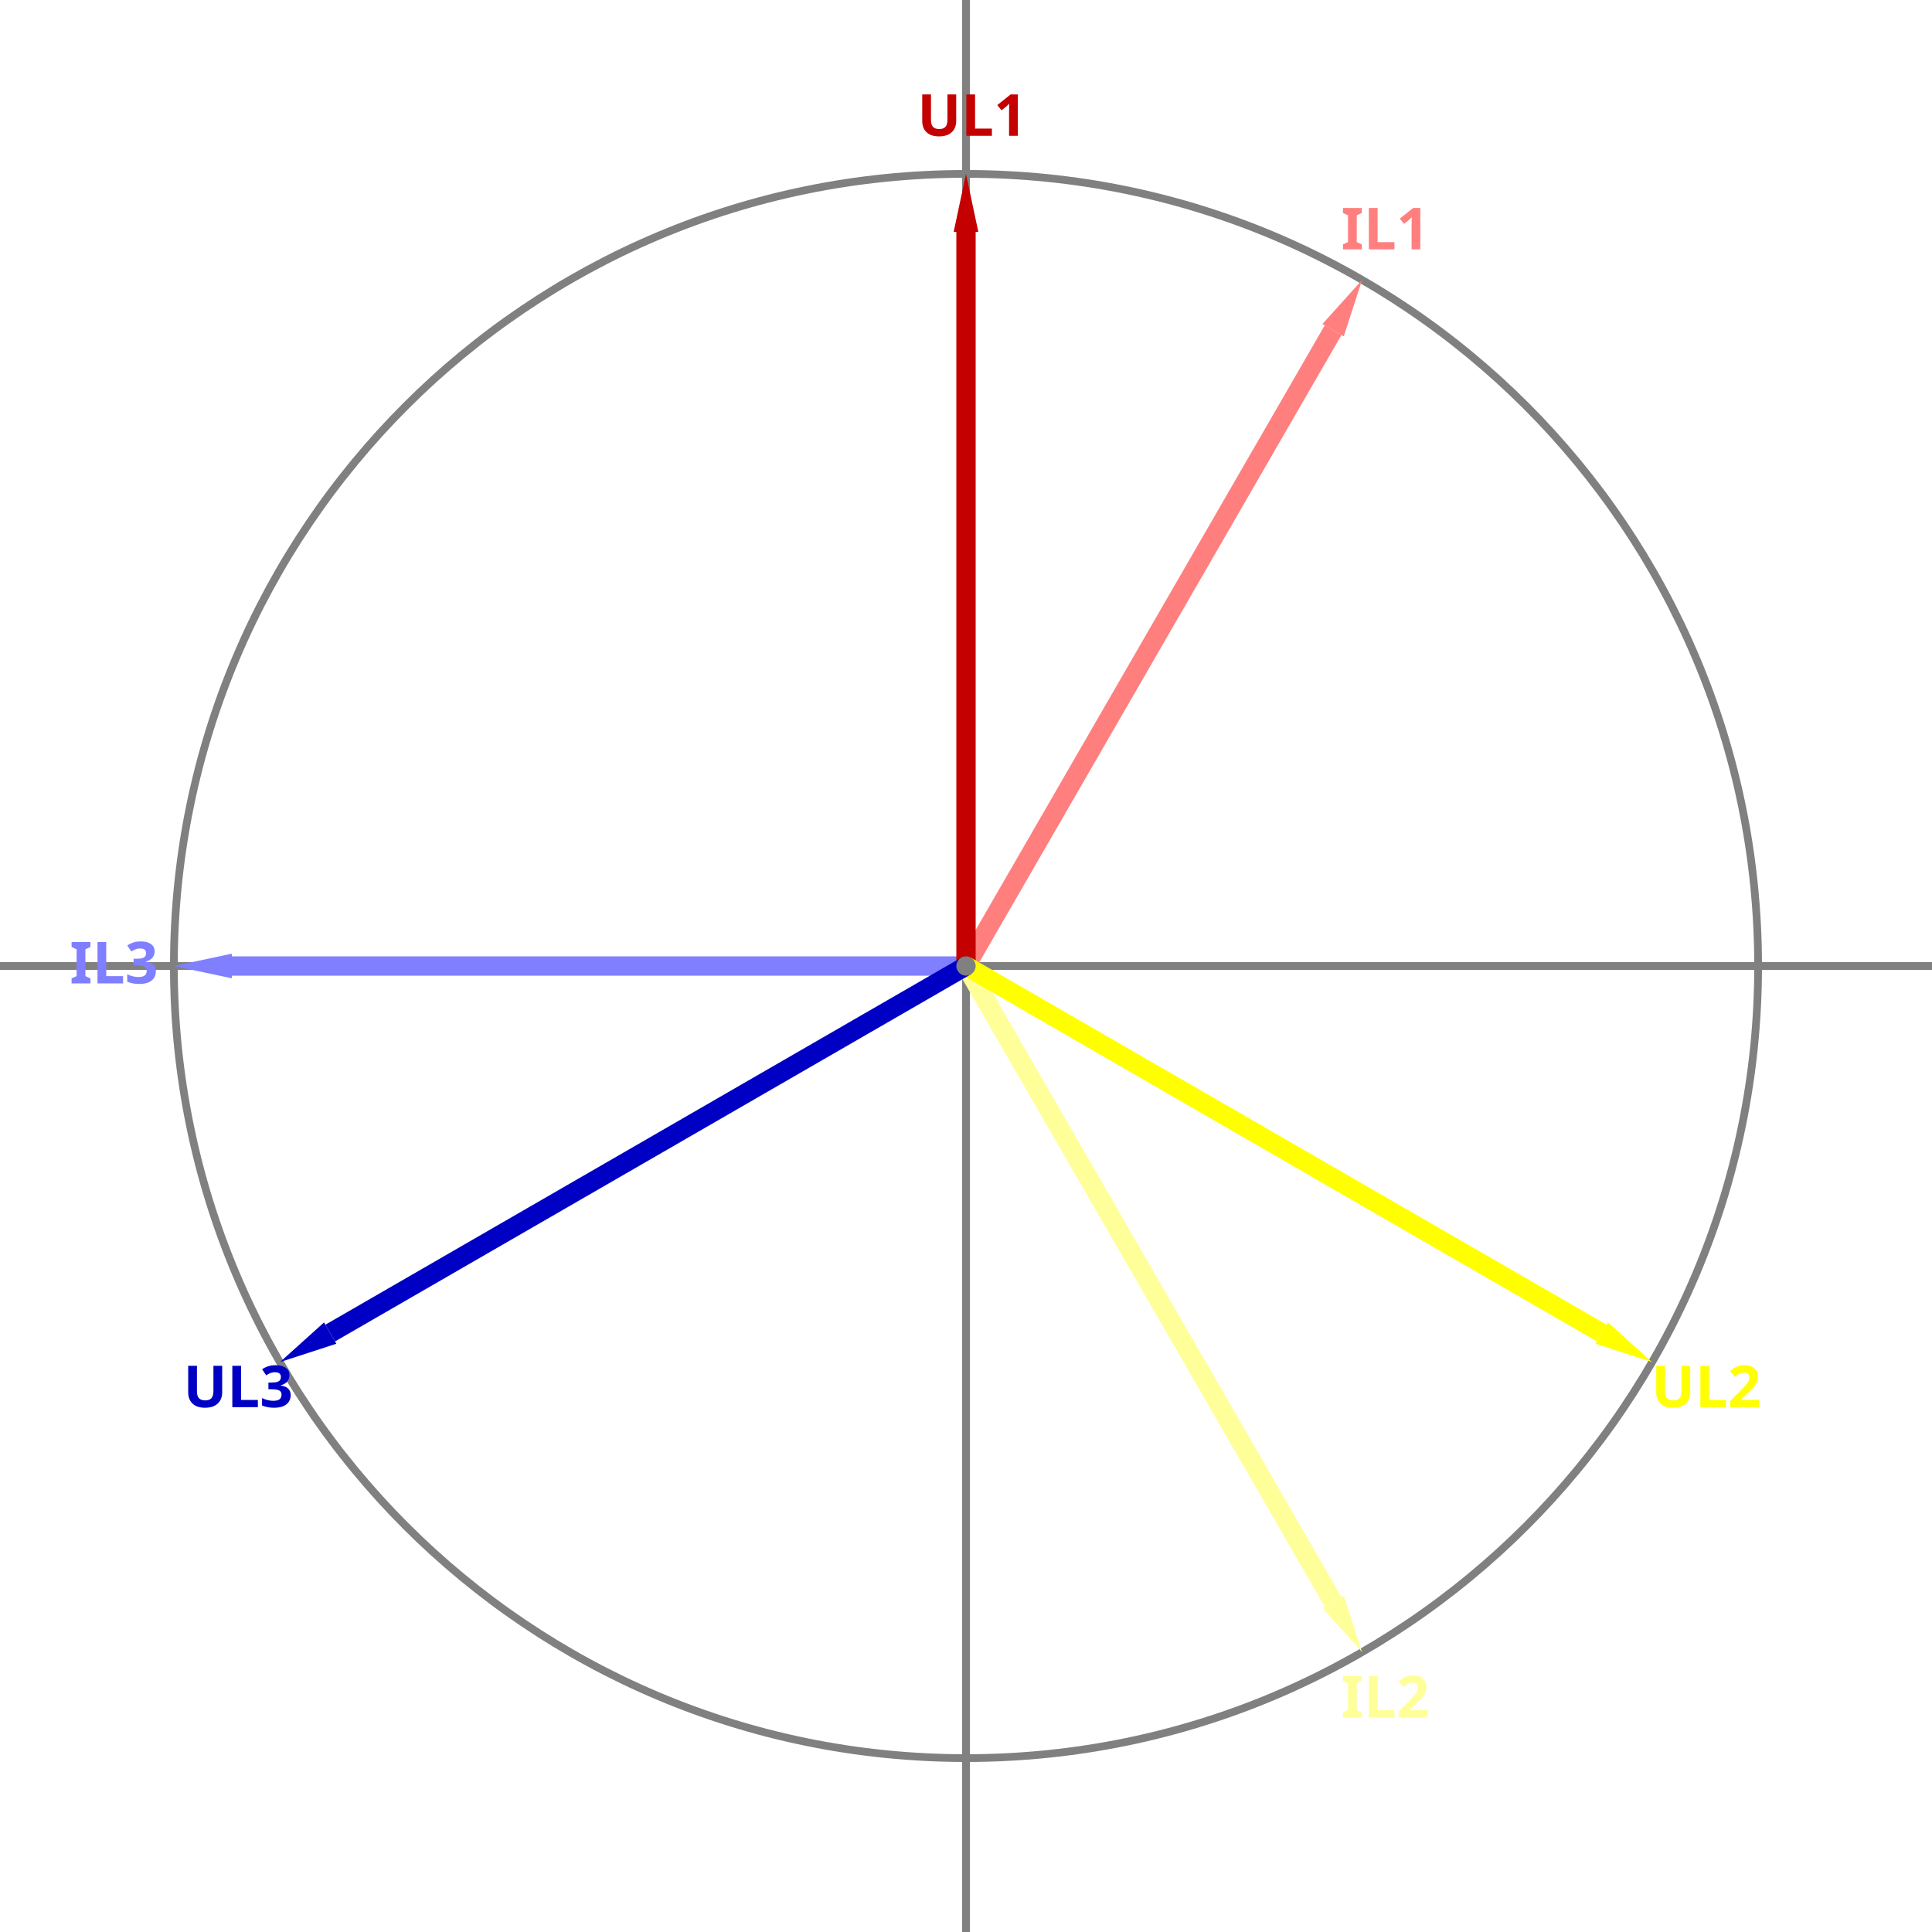
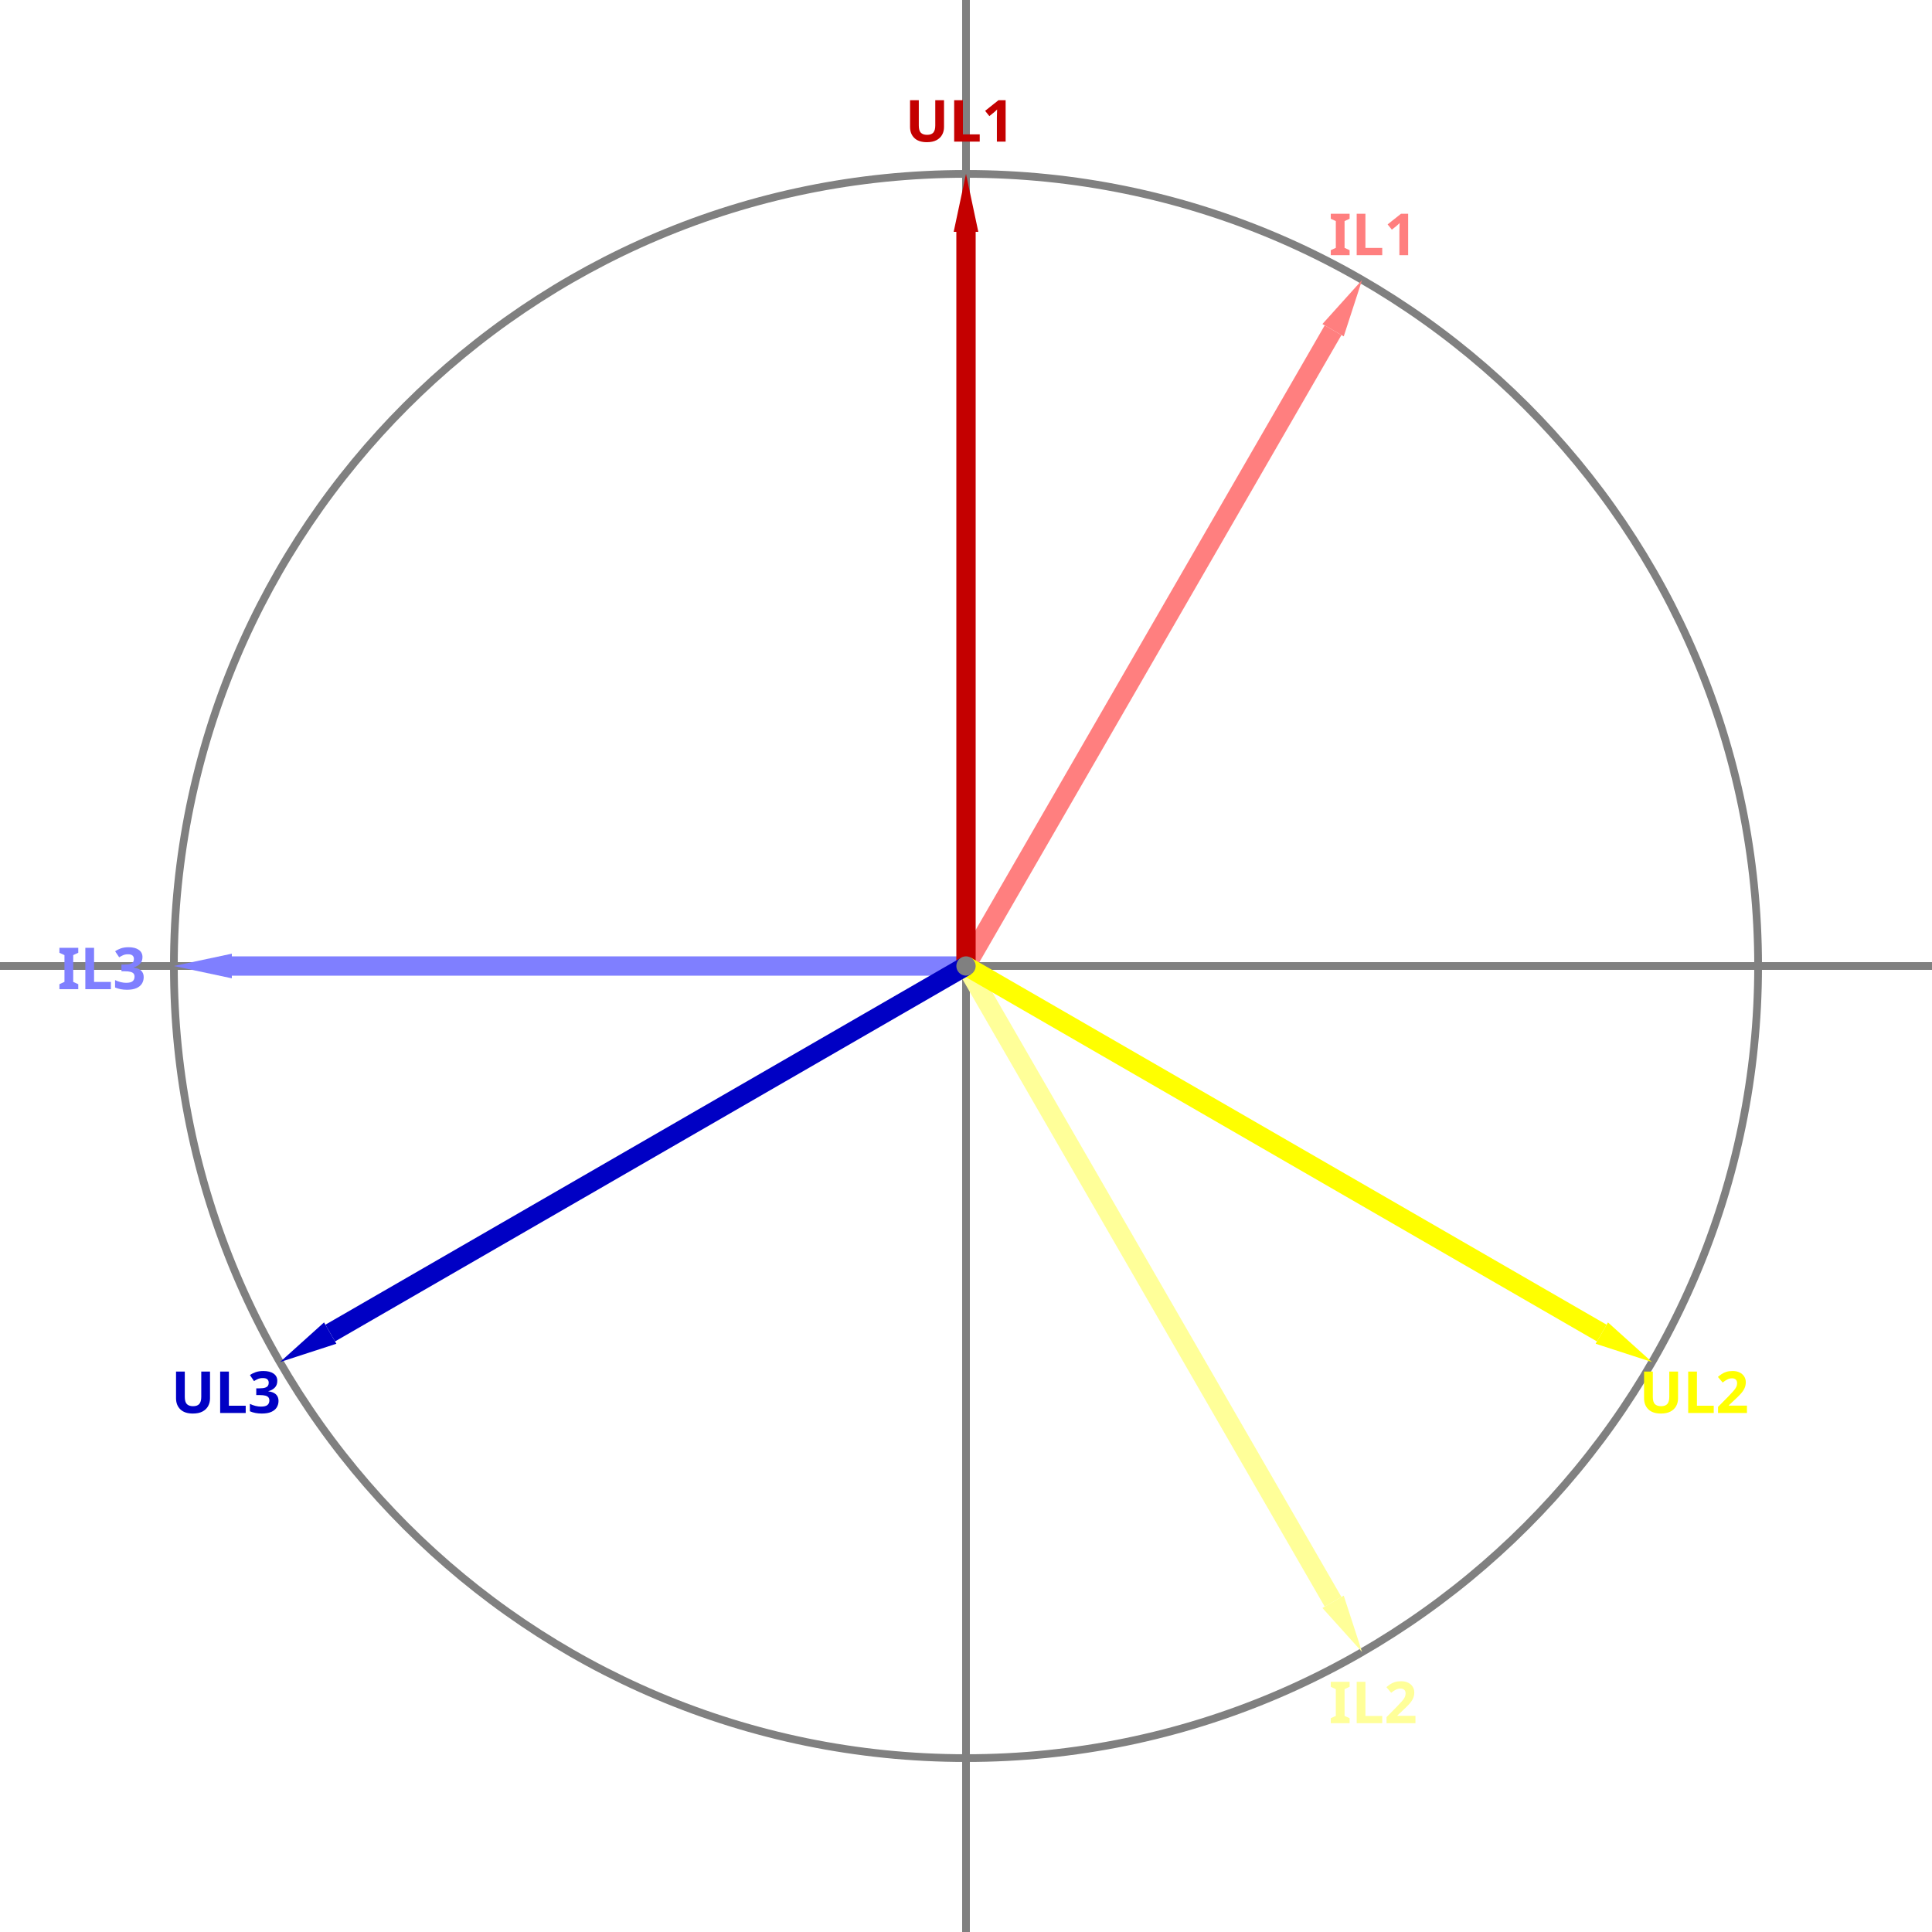
<svg xmlns="http://www.w3.org/2000/svg" width="705.556mm" height="705.556mm" viewBox="0 0 2000 2000" version="1.2" baseProfile="tiny">
  <defs>
</defs>
  <g fill="none" stroke="black" stroke-width="1" fill-rule="evenodd" stroke-linecap="square" stroke-linejoin="bevel">
    <g fill="none" stroke="#808080" stroke-opacity="1" stroke-width="8" stroke-linecap="square" stroke-linejoin="bevel" transform="matrix(1,0,0,1,0,0)" font-family="Sans" font-size="60" font-weight="570" font-style="normal">
      <polyline fill="none" vector-effect="none" points="0,1000 2000,1000 " />
      <polyline fill="none" vector-effect="none" points="1000,0 1000,2000 " />
      <path vector-effect="none" fill-rule="evenodd" d="M1820,1000 C1820,547.127 1452.87,180 1000,180 C547.127,180 180,547.127 180,1000 C180,1452.87 547.127,1820 1000,1820 C1452.87,1820 1820,1452.87 1820,1000 " />
    </g>
    <g fill="none" stroke="#ff7f7f" stroke-opacity="1" stroke-width="20" stroke-linecap="square" stroke-linejoin="bevel" transform="matrix(1,0,0,1,0,0)" font-family="Sans" font-size="60" font-weight="570" font-style="normal">
      <polyline fill="none" vector-effect="none" points="1005,991.34 1375,350.481 " />
    </g>
    <g fill="none" stroke="none" transform="matrix(1,0,0,1,0,0)" font-family="Sans" font-size="60" font-weight="570" font-style="normal">
      <path vector-effect="none" fill-rule="evenodd" d="M1410,289.859 L1391.04,348.197 L1368.96,335.444 L1410,289.859" />
    </g>
    <g fill="#ff7f7f" fill-opacity="1" stroke="none" transform="matrix(1,0,0,1,0,0)" font-family="Sans" font-size="60" font-weight="570" font-style="normal">
      <path vector-effect="none" fill-rule="evenodd" d="M1410,289.859 L1391.04,348.197 L1368.96,335.444" />
    </g>
    <g fill="none" stroke="#ffff99" stroke-opacity="1" stroke-width="20" stroke-linecap="square" stroke-linejoin="bevel" transform="matrix(1,0,0,1,0,0)" font-family="Sans" font-size="60" font-weight="570" font-style="normal">
      <polyline fill="none" vector-effect="none" points="1005,1008.66 1375,1649.52 " />
    </g>
    <g fill="none" stroke="none" transform="matrix(1,0,0,1,0,0)" font-family="Sans" font-size="60" font-weight="570" font-style="normal">
      <path vector-effect="none" fill-rule="evenodd" d="M1410,1710.14 L1368.96,1664.56 L1391.04,1651.8 L1410,1710.14" />
    </g>
    <g fill="#ffff99" fill-opacity="1" stroke="none" transform="matrix(1,0,0,1,0,0)" font-family="Sans" font-size="60" font-weight="570" font-style="normal">
      <path vector-effect="none" fill-rule="evenodd" d="M1410,1710.14 L1368.96,1664.56 L1391.04,1651.8" />
    </g>
    <g fill="none" stroke="#7f7fff" stroke-opacity="1" stroke-width="20" stroke-linecap="square" stroke-linejoin="bevel" transform="matrix(1,0,0,1,0,0)" font-family="Sans" font-size="60" font-weight="570" font-style="normal">
      <polyline fill="none" vector-effect="none" points="990,1000 250,1000 " />
    </g>
    <g fill="none" stroke="none" transform="matrix(1,0,0,1,0,0)" font-family="Sans" font-size="60" font-weight="570" font-style="normal">
      <path vector-effect="none" fill-rule="evenodd" d="M180,1000 L240,987.247 L240,1012.75 L180,1000" />
    </g>
    <g fill="#7f7fff" fill-opacity="1" stroke="none" transform="matrix(1,0,0,1,0,0)" font-family="Sans" font-size="60" font-weight="570" font-style="normal">
      <path vector-effect="none" fill-rule="evenodd" d="M180,1000 L240,987.247 L240,1012.75" />
    </g>
    <g fill="none" stroke="#c40000" stroke-opacity="1" stroke-width="20" stroke-linecap="square" stroke-linejoin="bevel" transform="matrix(1,0,0,1,0,0)" font-family="Sans" font-size="60" font-weight="570" font-style="normal">
      <polyline fill="none" vector-effect="none" points="1000,990 1000,250 " />
    </g>
    <g fill="none" stroke="none" transform="matrix(1,0,0,1,0,0)" font-family="Sans" font-size="60" font-weight="570" font-style="normal">
      <path vector-effect="none" fill-rule="evenodd" d="M1000,180 L1012.75,240 L987.247,240 L1000,180" />
    </g>
    <g fill="#c40000" fill-opacity="1" stroke="none" transform="matrix(1,0,0,1,0,0)" font-family="Sans" font-size="60" font-weight="570" font-style="normal">
      <path vector-effect="none" fill-rule="evenodd" d="M1000,180 L1012.75,240 L987.247,240" />
    </g>
    <g fill="none" stroke="#ffff00" stroke-opacity="1" stroke-width="20" stroke-linecap="square" stroke-linejoin="bevel" transform="matrix(1,0,0,1,0,0)" font-family="Sans" font-size="60" font-weight="570" font-style="normal">
      <polyline fill="none" vector-effect="none" points="1008.66,1005 1649.52,1375 " />
    </g>
    <g fill="none" stroke="none" transform="matrix(1,0,0,1,0,0)" font-family="Sans" font-size="60" font-weight="570" font-style="normal">
      <path vector-effect="none" fill-rule="evenodd" d="M1710.14,1410 L1651.8,1391.04 L1664.56,1368.96 L1710.14,1410" />
    </g>
    <g fill="#ffff00" fill-opacity="1" stroke="none" transform="matrix(1,0,0,1,0,0)" font-family="Sans" font-size="60" font-weight="570" font-style="normal">
      <path vector-effect="none" fill-rule="evenodd" d="M1710.14,1410 L1651.8,1391.04 L1664.56,1368.96" />
    </g>
    <g fill="none" stroke="#0000c4" stroke-opacity="1" stroke-width="20" stroke-linecap="square" stroke-linejoin="bevel" transform="matrix(1,0,0,1,0,0)" font-family="Sans" font-size="60" font-weight="570" font-style="normal">
      <polyline fill="none" vector-effect="none" points="991.34,1005 350.481,1375 " />
    </g>
    <g fill="none" stroke="none" transform="matrix(1,0,0,1,0,0)" font-family="Sans" font-size="60" font-weight="570" font-style="normal">
      <path vector-effect="none" fill-rule="evenodd" d="M289.859,1410 L335.444,1368.96 L348.197,1391.04 L289.859,1410" />
    </g>
    <g fill="#0000c4" fill-opacity="1" stroke="none" transform="matrix(1,0,0,1,0,0)" font-family="Sans" font-size="60" font-weight="570" font-style="normal">
      <path vector-effect="none" fill-rule="evenodd" d="M289.859,1410 L335.444,1368.96 L348.197,1391.04" />
    </g>
    <g fill="none" stroke="#c40000" stroke-opacity="1" stroke-width="1" stroke-linecap="square" stroke-linejoin="bevel" transform="matrix(1,0,0,1,0,0)" font-family="Sans" font-size="60" font-weight="570" font-style="normal">
-       <text fill="#c40000" fill-opacity="1" stroke="none" xml:space="preserve" x="949.594" y="140.6" font-family="Sans" font-size="60" font-weight="570" font-style="normal">UL1</text>
+       <text fill="#c40000" fill-opacity="1" stroke="none" xml:space="preserve" x="936.984" y="146.6" font-family="Sans" font-size="60" font-weight="570" font-style="normal">UL1</text>
    </g>
    <g fill="none" stroke="#ffff00" stroke-opacity="1" stroke-width="1" stroke-linecap="square" stroke-linejoin="bevel" transform="matrix(1,0,0,1,0,0)" font-family="Sans" font-size="60" font-weight="570" font-style="normal">
-       <text fill="#ffff00" fill-opacity="1" stroke="none" xml:space="preserve" x="1709.44" y="1456.7" font-family="Sans" font-size="60" font-weight="570" font-style="normal">UL2</text>
+       <text fill="#ffff00" fill-opacity="1" stroke="none" xml:space="preserve" x="1696.84" y="1462.7" font-family="Sans" font-size="60" font-weight="570" font-style="normal">UL2</text>
    </g>
    <g fill="none" stroke="#0000c4" stroke-opacity="1" stroke-width="1" stroke-linecap="square" stroke-linejoin="bevel" transform="matrix(1,0,0,1,0,0)" font-family="Sans" font-size="60" font-weight="570" font-style="normal">
-       <text fill="#0000c4" fill-opacity="1" stroke="none" xml:space="preserve" x="189.734" y="1456.7" font-family="Sans" font-size="60" font-weight="570" font-style="normal">UL3</text>
+       <text fill="#0000c4" fill-opacity="1" stroke="none" xml:space="preserve" x="177.141" y="1462.7" font-family="Sans" font-size="60" font-weight="570" font-style="normal">UL3</text>
    </g>
    <g fill="none" stroke="#ff7f7f" stroke-opacity="1" stroke-width="1" stroke-linecap="square" stroke-linejoin="bevel" transform="matrix(1,0,0,1,0,0)" font-family="Sans" font-size="60" font-weight="570" font-style="normal">
-       <text fill="#ff7f7f" fill-opacity="1" stroke="none" xml:space="preserve" x="1388.3" y="258.149" font-family="Sans" font-size="60" font-weight="570" font-style="normal">IL1</text>
+       <text fill="#ff7f7f" fill-opacity="1" stroke="none" xml:space="preserve" x="1375.69" y="264.149" font-family="Sans" font-size="60" font-weight="570" font-style="normal">IL1</text>
    </g>
    <g fill="none" stroke="#ffff99" stroke-opacity="1" stroke-width="1" stroke-linecap="square" stroke-linejoin="bevel" transform="matrix(1,0,0,1,0,0)" font-family="Sans" font-size="60" font-weight="570" font-style="normal">
-       <text fill="#ffff99" fill-opacity="1" stroke="none" xml:space="preserve" x="1388.3" y="1777.85" font-family="Sans" font-size="60" font-weight="570" font-style="normal">IL2</text>
+       <text fill="#ffff99" fill-opacity="1" stroke="none" xml:space="preserve" x="1375.69" y="1783.85" font-family="Sans" font-size="60" font-weight="570" font-style="normal">IL2</text>
    </g>
    <g fill="none" stroke="#7f7fff" stroke-opacity="1" stroke-width="1" stroke-linecap="square" stroke-linejoin="bevel" transform="matrix(1,0,0,1,0,0)" font-family="Sans" font-size="60" font-weight="570" font-style="normal">
-       <text fill="#7f7fff" fill-opacity="1" stroke="none" xml:space="preserve" x="72.188" y="1018" font-family="Sans" font-size="60" font-weight="570" font-style="normal">IL3</text>
+       <text fill="#7f7fff" fill-opacity="1" stroke="none" xml:space="preserve" x="59.594" y="1024" font-family="Sans" font-size="60" font-weight="570" font-style="normal">IL3</text>
    </g>
    <g fill="#808080" fill-opacity="1" stroke="none" transform="matrix(1,0,0,1,0,0)" font-family="Sans" font-size="60" font-weight="570" font-style="normal">
      <circle cx="1000" cy="1000" r="10" />
    </g>
  </g>
</svg>
